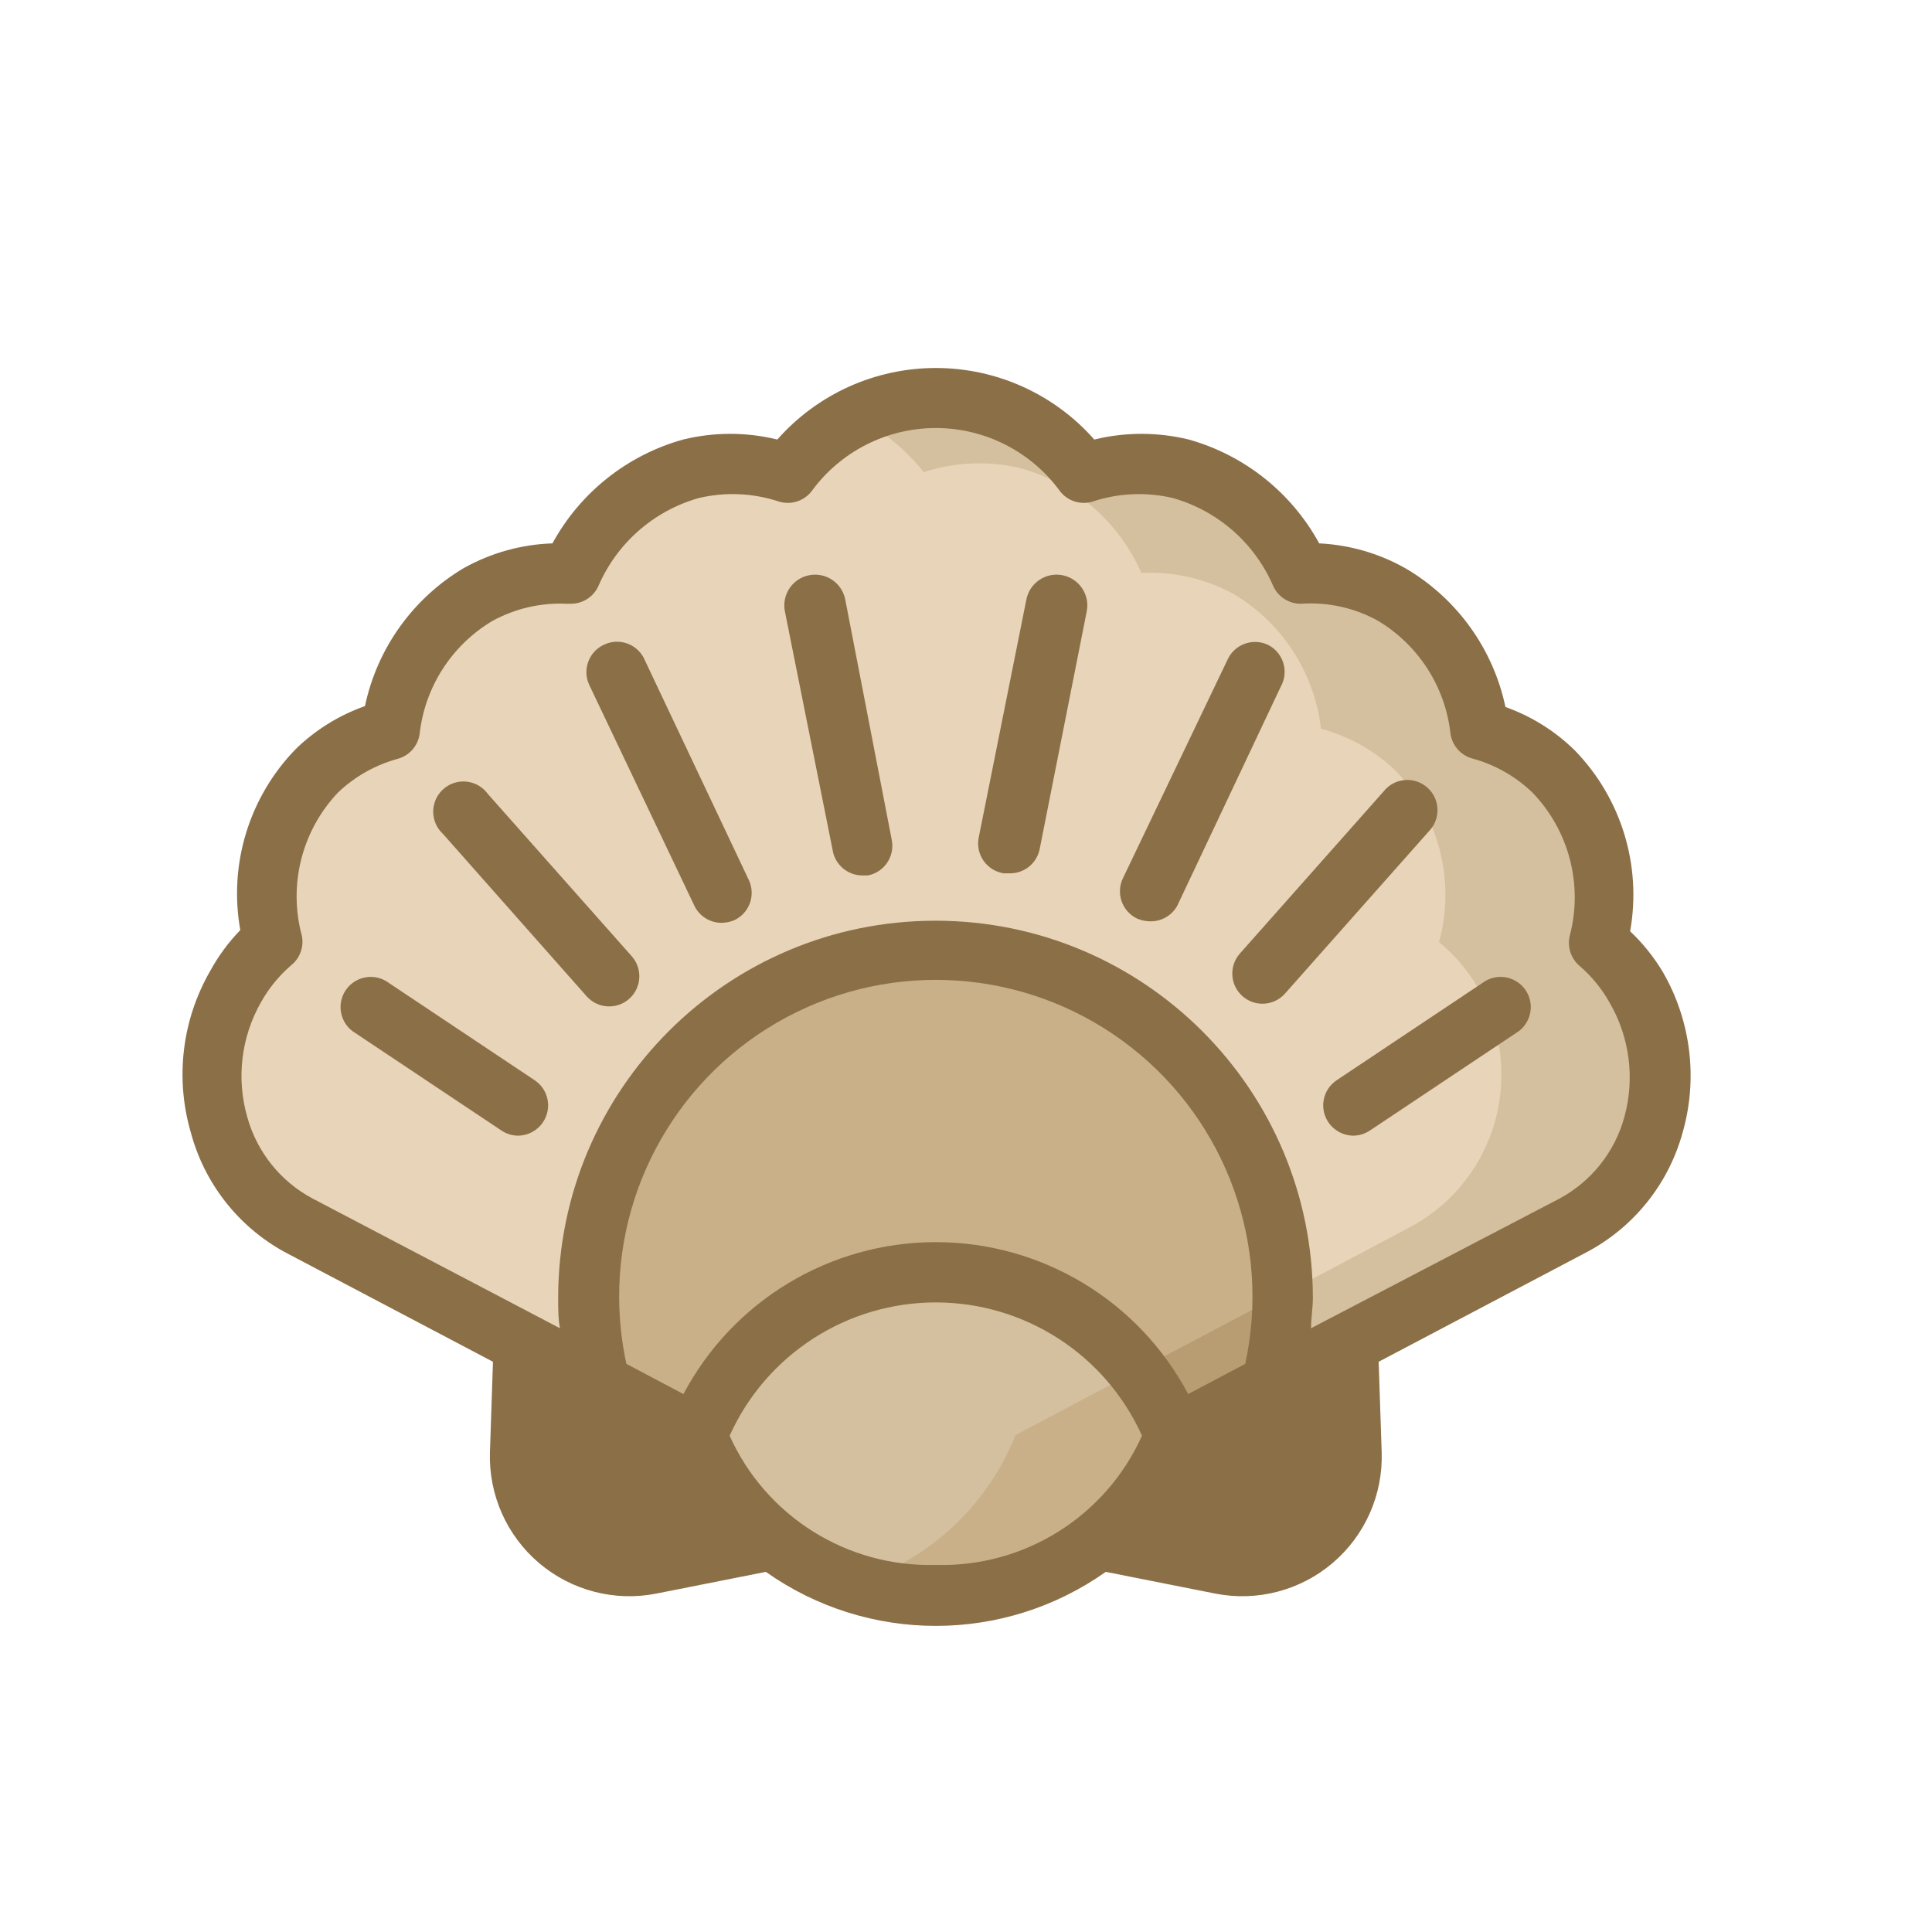
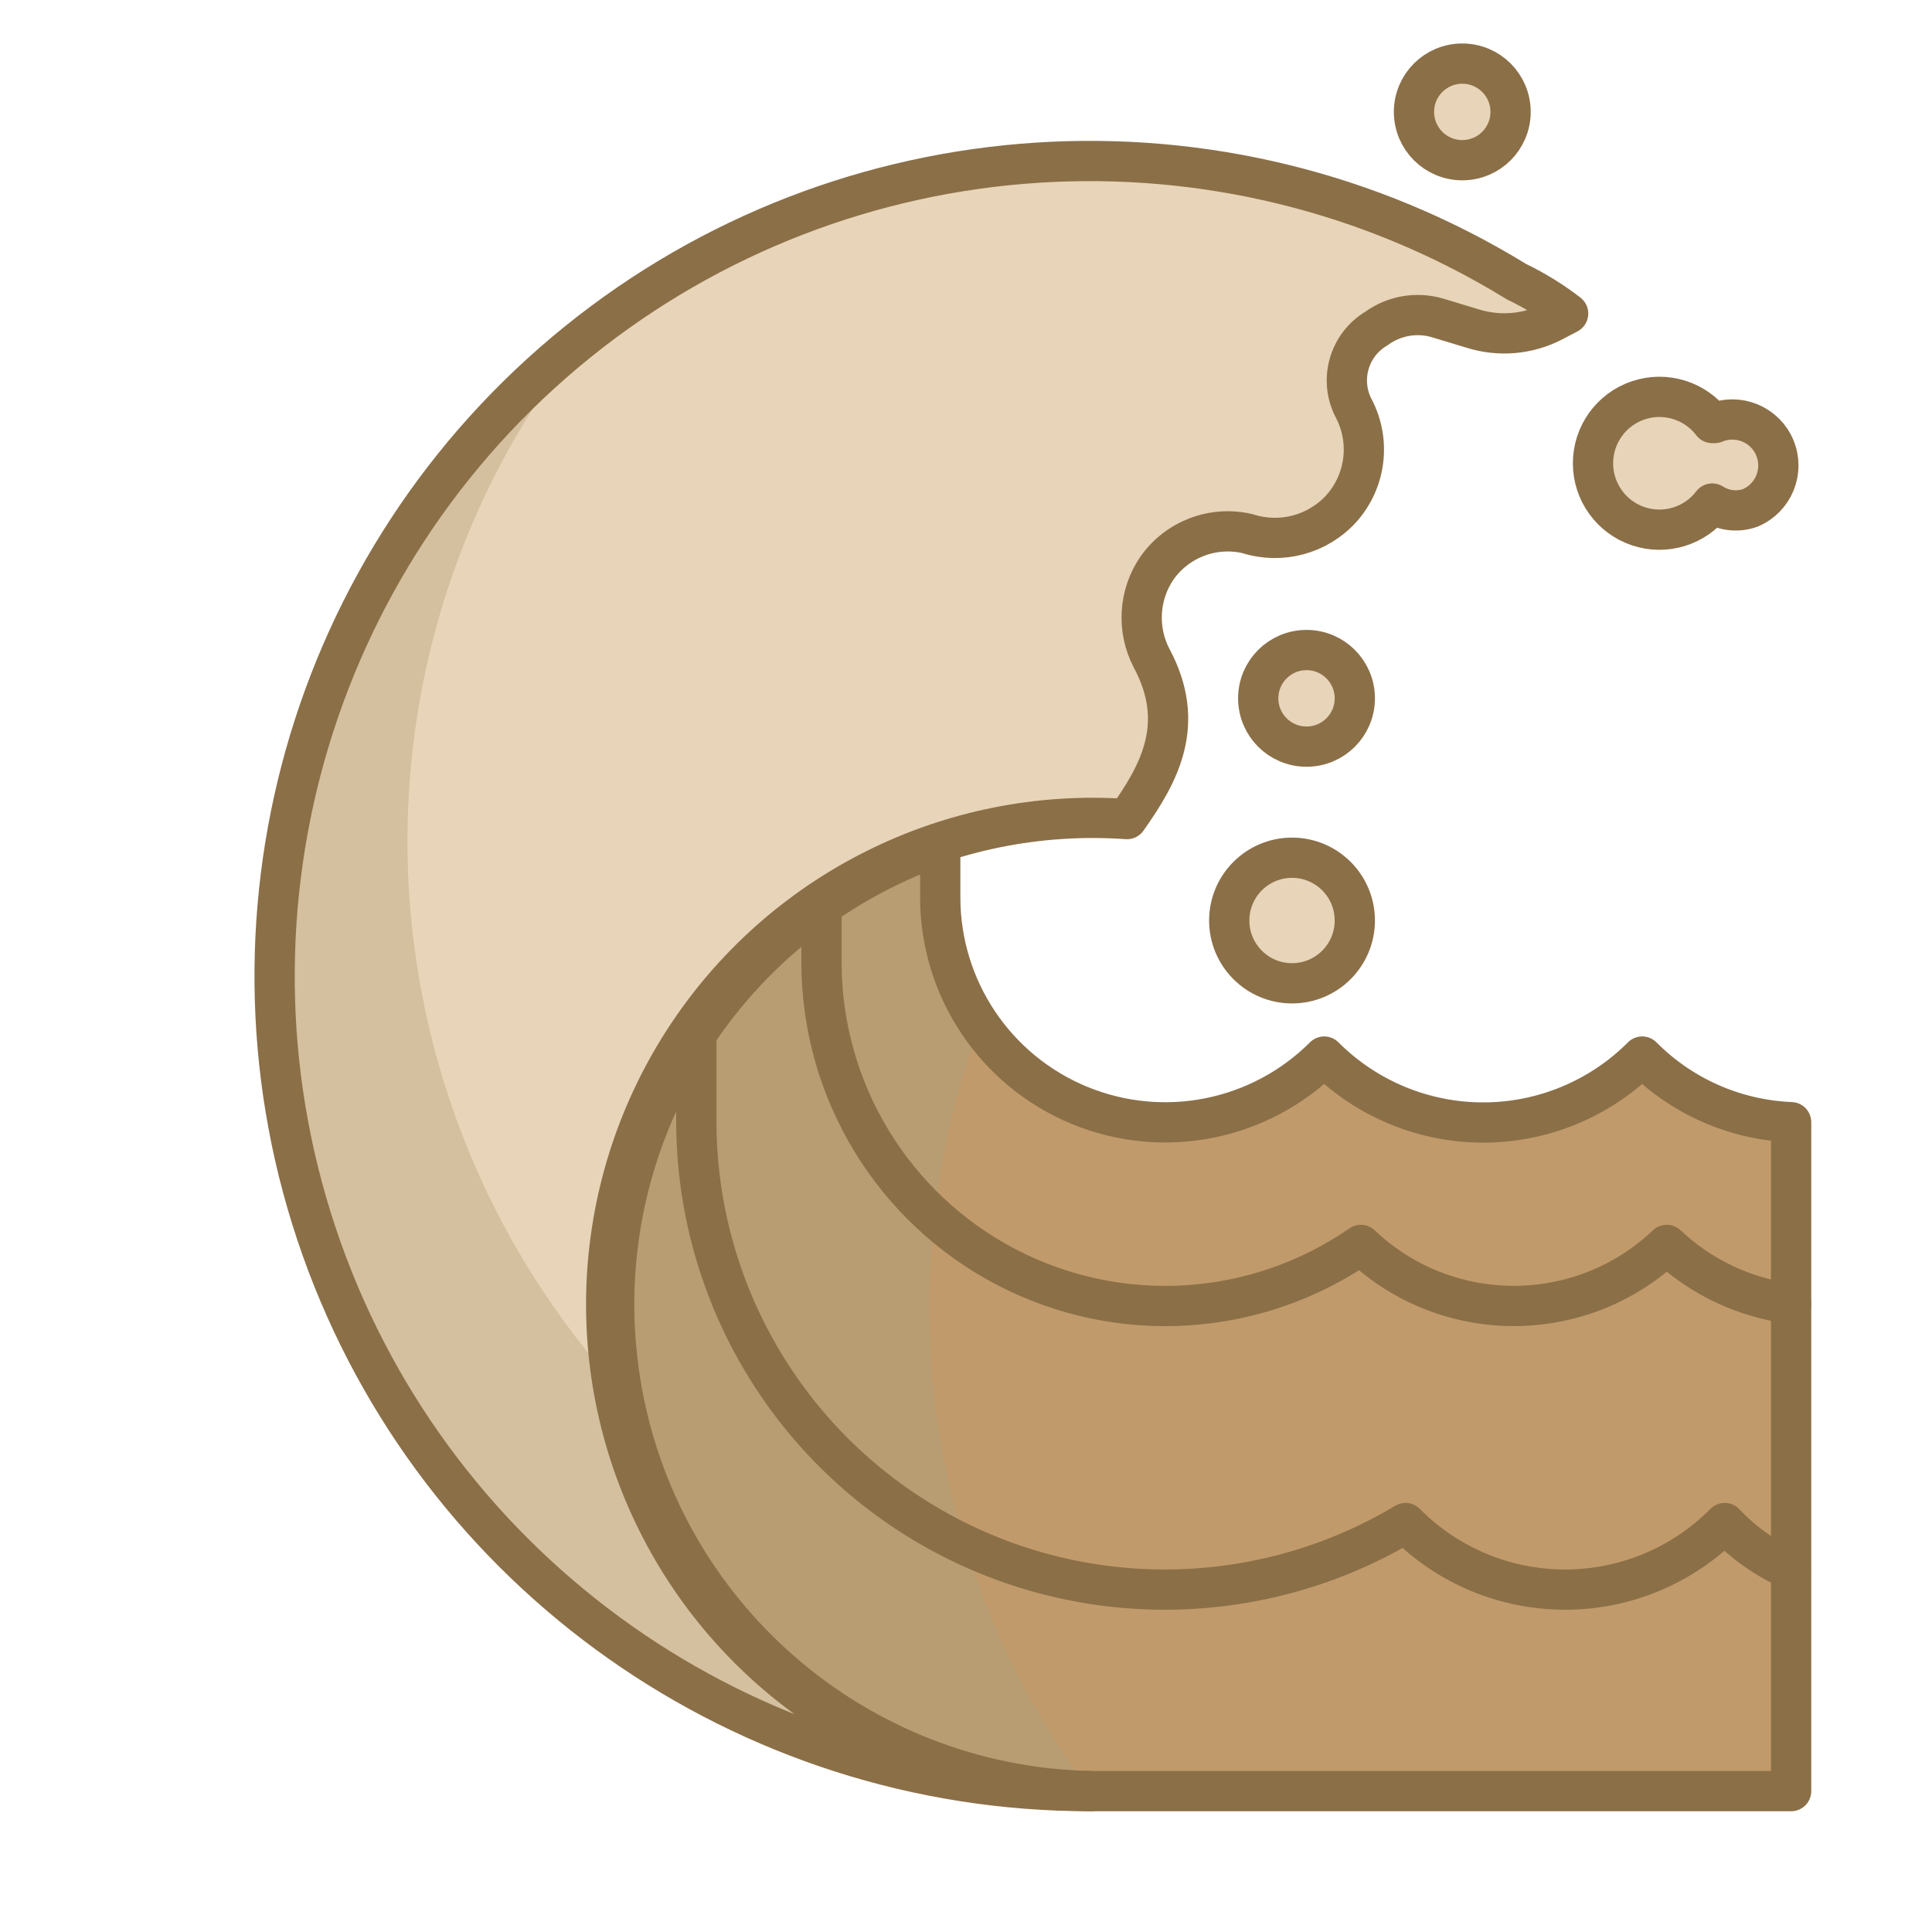
- <svg xmlns="http://www.w3.org/2000/svg" viewBox="0 0 612 612" width="612" height="612">
+ <svg xmlns="http://www.w3.org/2000/svg" id="Icons" viewBox="0 0 48 48">
  <defs>
-     <style>.cls-1{fill:#8B6F47;}.cls-2{fill:#E8D4B8;}.cls-3{fill:#D4C09E;}.cls-4{fill:#C9B088;}.cls-5{fill:#B89D72;}</style>
+     <style>.cls-1{fill:#C19A6B;}.cls-2{fill:#B89D72;}.cls-3{fill:none;}.cls-3,.cls-6{stroke:#8B6F47;stroke-linecap:round;stroke-linejoin:round;}.cls-4,.cls-6{fill:#E8D4B8;}.cls-5{fill:#D4C09E;}</style>
  </defs>
-   <g transform="translate(0, 0) scale(9.5625)">
-     <g id="Shell">
-       <path class="cls-1" d="M25.58,51l-4,.8a3.62,3.62,0,0,1-4.32-3.67l.12-3.6h27.3l.12,3.6a3.62,3.62,0,0,1-4.32,3.67l-4-.8Z" id="path142758-4" />
-       <path class="cls-2" d="M35.9,15.64a6,6,0,0,1,3.22-.13,6.19,6.19,0,0,1,4,3.47,5.72,5.72,0,0,1,3.06.7A6,6,0,0,1,49,24.14a5.62,5.62,0,0,1,2.45,1.38A6,6,0,0,1,53,31.21a5.48,5.48,0,0,1,1.28,1.5,5.73,5.73,0,0,1-2.11,7.87l-13.2,7A8.33,8.33,0,0,1,31,52.84a8.33,8.33,0,0,1-7.92-5.3l-13.2-7a5.73,5.73,0,0,1-2.11-7.87,5.48,5.48,0,0,1,1.28-1.5,6,6,0,0,1,1.46-5.69A5.62,5.62,0,0,1,13,24.14a6,6,0,0,1,2.9-4.46,5.72,5.72,0,0,1,3.06-.7,6.19,6.19,0,0,1,4-3.47,6,6,0,0,1,3.22.13,6.08,6.08,0,0,1,9.8,0Z" id="path142238-9" />
-       <path class="cls-3" d="M31,13.16a5.89,5.89,0,0,0-2.65.64,6.88,6.88,0,0,1,2.25,1.84,5.91,5.91,0,0,1,3.21-.13,6.18,6.18,0,0,1,4,3.47,5.76,5.76,0,0,1,3.06.7,6,6,0,0,1,2.89,4.46,5.71,5.71,0,0,1,2.46,1.38,5.94,5.94,0,0,1,1.45,5.69,5.48,5.48,0,0,1,1.28,1.5,5.72,5.72,0,0,1-2.11,7.87l-13.19,7a8.42,8.42,0,0,1-5.27,4.91,9.24,9.24,0,0,0,2.65.39,8.35,8.35,0,0,0,7.93-5.3l13.19-7a5.73,5.73,0,0,0,2.11-7.87A5.48,5.48,0,0,0,53,31.21a6,6,0,0,0-1.46-5.69A5.62,5.62,0,0,0,49,24.14a6,6,0,0,0-2.9-4.46,5.72,5.72,0,0,0-3.06-.7,6.16,6.16,0,0,0-4-3.47,6,6,0,0,0-3.22.13A6.28,6.28,0,0,0,31,13.16Z" id="path53309" />
-       <path class="cls-4" d="M31,31.51A11.51,11.51,0,0,0,19.86,45.84l3.21,1.7A8.35,8.35,0,0,0,31,52.84a8.35,8.35,0,0,0,7.93-5.3l3.21-1.7A11.51,11.51,0,0,0,31,31.51Z" id="path135214-3" />
-       <path class="cls-5" d="M42.49,42.86l-8.87,4.68a8.43,8.43,0,0,1-5.29,4.91,9,9,0,0,0,2.67.39,8.35,8.35,0,0,0,7.93-5.3l3.21-1.7A11.57,11.57,0,0,0,42.49,43Z" id="path54524" />
-       <path class="cls-3" d="M31,42.15c-5.81,0-7.93,5.39-7.93,5.39A8.35,8.35,0,0,0,31,52.84a8.35,8.35,0,0,0,7.93-5.3S36.81,42.15,31,42.15Z" id="path139068-1" />
-       <path class="cls-4" d="M37.64,45.42l-4,2.12a8.43,8.43,0,0,1-5.29,4.91,9,9,0,0,0,2.67.39,8.35,8.35,0,0,0,7.93-5.3A9.24,9.24,0,0,0,37.64,45.42Z" id="path56805" />
-       <path d="M28.56,29l.19,0a1,1,0,0,0,.79-1.18L28,19.86a1,1,0,1,0-2,.39l1.58,7.9A1,1,0,0,0,28.56,29Z" fill="#8B6F47" />
-       <path d="M23,30a1,1,0,0,0,.9.57,1.11,1.11,0,0,0,.43-.09,1,1,0,0,0,.47-1.34l-3.43-7.25A1,1,0,0,0,20,21.36a1,1,0,0,0-.48,1.33Z" fill="#8B6F47" />
-       <path d="M16.61,37.45a1,1,0,0,0,.55.17,1,1,0,0,0,.83-.45,1,1,0,0,0-.27-1.38L12.79,32.5a1,1,0,0,0-1.11,1.66Z" fill="#8B6F47" />
-       <path d="M33.25,28.93l.19,0a1,1,0,0,0,1-.8L36,20.25a1,1,0,1,0-2-.39l-1.58,7.89A1,1,0,0,0,33.25,28.93Z" fill="#8B6F47" />
-       <path d="M37.67,30.43a1.11,1.11,0,0,0,.43.09A1,1,0,0,0,39,30l3.43-7.26A1,1,0,0,0,42,21.36a1,1,0,0,0-1.33.48L37.2,29.09A1,1,0,0,0,37.67,30.43Z" fill="#8B6F47" />
-       <path d="M41.16,33a1,1,0,0,0,.66.25,1,1,0,0,0,.75-.34l4.77-5.38a1,1,0,1,0-1.5-1.32l-4.77,5.38A1,1,0,0,0,41.16,33Z" fill="#8B6F47" />
-       <path d="M9.42,41.47l6.91,3.64-.1,3a4.62,4.62,0,0,0,5.51,4.68l3.63-.72a9.75,9.75,0,0,0,11.26,0l3.63.72a4.62,4.62,0,0,0,5.51-4.68l-.1-3,6.91-3.64a6.4,6.4,0,0,0,3.15-3.92,6.86,6.86,0,0,0-.64-5.34A6.26,6.26,0,0,0,54,30.85a6.86,6.86,0,0,0-1.84-6,6.29,6.29,0,0,0-2.29-1.43,7,7,0,0,0-3.27-4.57A6.43,6.43,0,0,0,43.7,18a7.11,7.11,0,0,0-4.32-3.44,6.6,6.6,0,0,0-3.13,0,7,7,0,0,0-10.5,0,6.56,6.56,0,0,0-3.12,0A7.1,7.1,0,0,0,18.3,18a6.46,6.46,0,0,0-2.94.82,7,7,0,0,0-3.27,4.57A6.29,6.29,0,0,0,9.8,24.81a6.86,6.86,0,0,0-1.84,6,6.26,6.26,0,0,0-1,1.36,6.86,6.86,0,0,0-.64,5.34A6.4,6.4,0,0,0,9.42,41.47Zm11.93,9.34a3,3,0,0,1-.6,0,2.61,2.61,0,0,1-2.52-2.7l.07-2,4,2.1a8.89,8.89,0,0,0,1.31,2.11ZM20.51,43a10.49,10.49,0,1,1,20.74,2.18l-1.89,1a9.46,9.46,0,0,0-16.72,0l-1.89-1A10.55,10.55,0,0,1,20.51,43Zm3.66,4.56a7.49,7.49,0,0,1,13.66,0A7.26,7.26,0,0,1,31,51.84,7.26,7.26,0,0,1,24.17,47.56Zm19.6.6a2.61,2.61,0,0,1-2.52,2.7,3,3,0,0,1-.6,0l-2.24-.45a8.89,8.89,0,0,0,1.31-2.11l4-2.1ZM8.64,33.21a4.55,4.55,0,0,1,1-1.23A1,1,0,0,0,10,31a5,5,0,0,1,1.2-4.75,4.65,4.65,0,0,1,2-1.12,1,1,0,0,0,.7-.81,5,5,0,0,1,2.41-3.75A4.67,4.67,0,0,1,18.77,20h.13a1,1,0,0,0,.92-.58,5.15,5.15,0,0,1,3.32-2.92,4.88,4.88,0,0,1,2.68.12,1,1,0,0,0,1.06-.34,5.09,5.09,0,0,1,8.24,0,1,1,0,0,0,1.06.34,4.88,4.88,0,0,1,2.68-.12,5.15,5.15,0,0,1,3.32,2.92,1,1,0,0,0,.92.58,4.6,4.6,0,0,1,2.54.56,5,5,0,0,1,2.41,3.75,1,1,0,0,0,.7.81,4.65,4.65,0,0,1,2,1.12A5,5,0,0,1,52,31a1,1,0,0,0,.33,1,4.55,4.55,0,0,1,1,1.23A4.93,4.93,0,0,1,53.81,37a4.38,4.38,0,0,1-2.16,2.71L43.43,44c0-.34.06-.68.06-1a12.49,12.49,0,0,0-25,0c0,.35,0,.69.06,1L10.35,39.7A4.38,4.38,0,0,1,8.19,37,4.93,4.93,0,0,1,8.64,33.21Z" fill="#8B6F47" />
-       <path d="M44,37.17a1,1,0,0,0,.83.45,1,1,0,0,0,.55-.17l4.93-3.29a1,1,0,0,0-1.11-1.66l-4.93,3.29A1,1,0,0,0,44,37.17Z" fill="#8B6F47" />
-       <path d="M19.43,33a1,1,0,0,0,1.41.09,1,1,0,0,0,.09-1.41l-4.77-5.38a1,1,0,1,0-1.49,1.32Z" fill="#8B6F47" />
-     </g>
-   </g>
+   <path class="cls-1" d="M44.5,27.88a5.53,5.53,0,0,1-3.7-1.63,5.58,5.58,0,0,1-7.9,0,5.59,5.59,0,0,1-9.54-3.95V21A12.09,12.09,0,0,0,27.1,44.5H44.5Z" />
+   <path class="cls-2" d="M27.09,44.5a20.08,20.08,0,0,1-2.75-19,5.55,5.55,0,0,1-1-3.16V21A12.09,12.09,0,0,0,27.09,44.5Z" />
+   <path class="cls-3" d="M44.5,27.88a5.53,5.53,0,0,1-3.7-1.63,5.58,5.58,0,0,1-7.9,0,5.59,5.59,0,0,1-9.54-3.95V21A12.09,12.09,0,0,0,27.1,44.5H44.5Z" />
+   <path class="cls-4" d="M27.1,44.5A12.09,12.09,0,1,1,28,20.35c.8-1.13,1.49-2.36.61-4a2.18,2.18,0,0,1,.13-2.23A2.15,2.15,0,0,1,31,13.26a2.23,2.23,0,0,0,2.33-.63,2.2,2.2,0,0,0,.31-2.47h0a1.5,1.5,0,0,1,.56-2,1.74,1.74,0,0,1,1.52-.26l.86.26a2.63,2.63,0,0,0,2-.17l.38-.2A7.11,7.11,0,0,0,37.68,7,20.25,20.25,0,1,0,27.1,44.5Z" />
+   <path class="cls-5" d="M15.42,34.55a20.24,20.24,0,0,1-5.17-15.91A20,20,0,0,1,14.44,8.46a20.23,20.23,0,0,0,12.66,36A12.09,12.09,0,0,1,15.42,34.55Z" />
+   <path class="cls-3" d="M27.1,44.5A12.09,12.09,0,1,1,28,20.35c.8-1.13,1.49-2.36.61-4a2.18,2.18,0,0,1,.13-2.23A2.15,2.15,0,0,1,31,13.26a2.23,2.23,0,0,0,2.33-.63,2.2,2.2,0,0,0,.31-2.47h0a1.5,1.5,0,0,1,.56-2,1.74,1.74,0,0,1,1.52-.26l.86.26a2.63,2.63,0,0,0,2-.17l.38-.2A7.11,7.11,0,0,0,37.68,7,20.25,20.25,0,1,0,27.1,44.5Z" />
+   <path id="_Path_" data-name="&lt;Path&gt;" class="cls-3" d="M44.5,32.39a5.52,5.52,0,0,1-3.09-1.46,5.52,5.52,0,0,1-7.6,0,8.54,8.54,0,0,1-13.4-7V22.47" />
+   <path id="_Path_2" data-name="&lt;Path&gt;" class="cls-3" d="M44.49,39a5.11,5.11,0,0,1-1.64-1.16,5.58,5.58,0,0,1-7.93,0,11.64,11.64,0,0,1-17.62-10V25.62" />
+   <path id="_Path_3" data-name="&lt;Path&gt;" class="cls-6" d="M43.48,12.62a1.14,1.14,0,1,0-.88-2.11s0,0-.06,0a1.65,1.65,0,1,0,0,2A1.08,1.08,0,0,0,43.48,12.62Z" />
+   <circle id="_Path_4" data-name="&lt;Path&gt;" class="cls-6" cx="32.46" cy="17.35" r="1.2" />
+   <circle id="_Path_5" data-name="&lt;Path&gt;" class="cls-6" cx="36.33" cy="2.78" r="1.2" />
+   <circle id="_Path_6" data-name="&lt;Path&gt;" class="cls-6" cx="32.1" cy="22.87" r="1.56" />
</svg>
